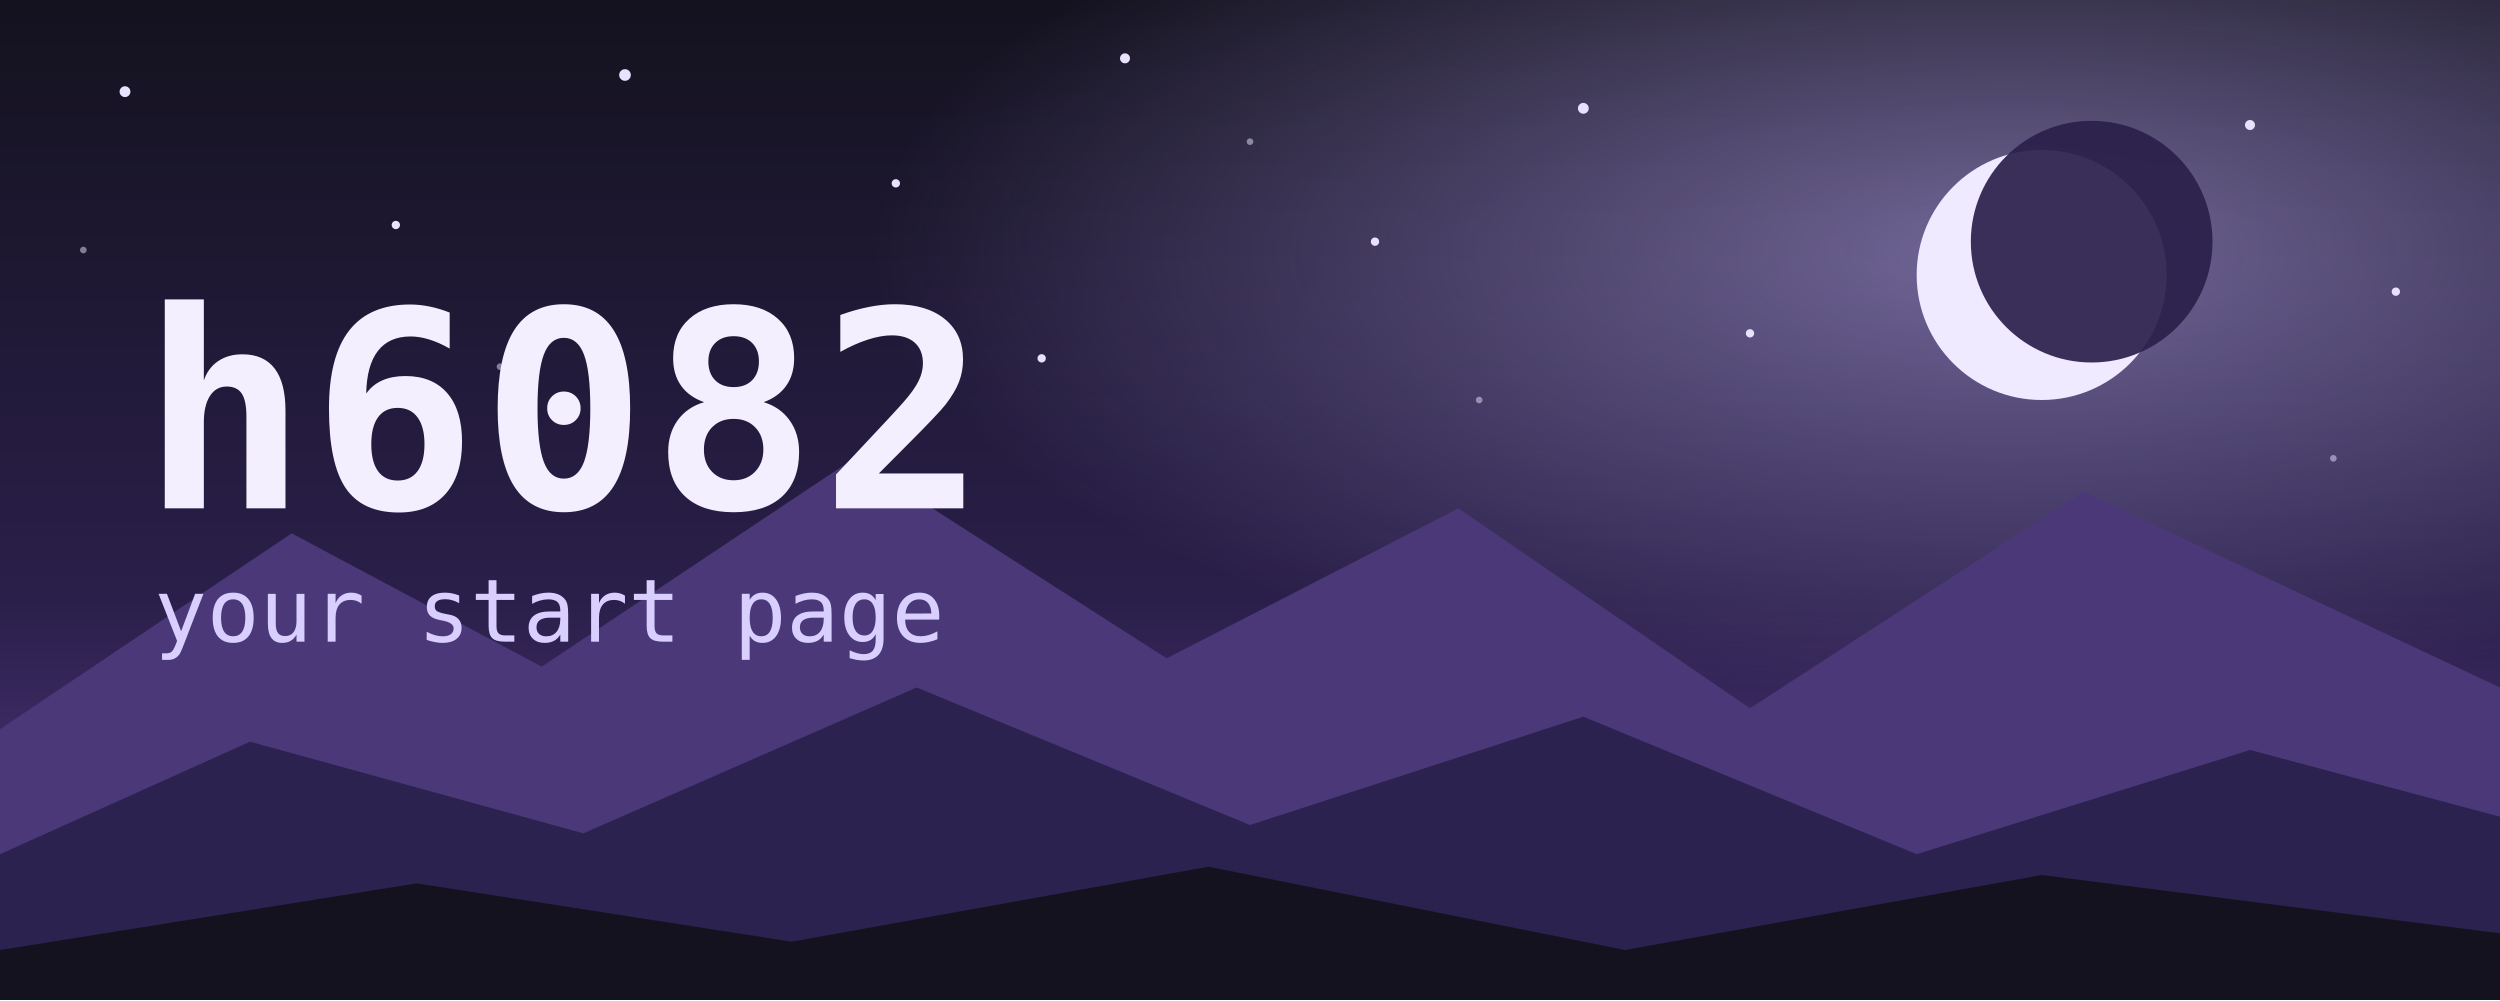
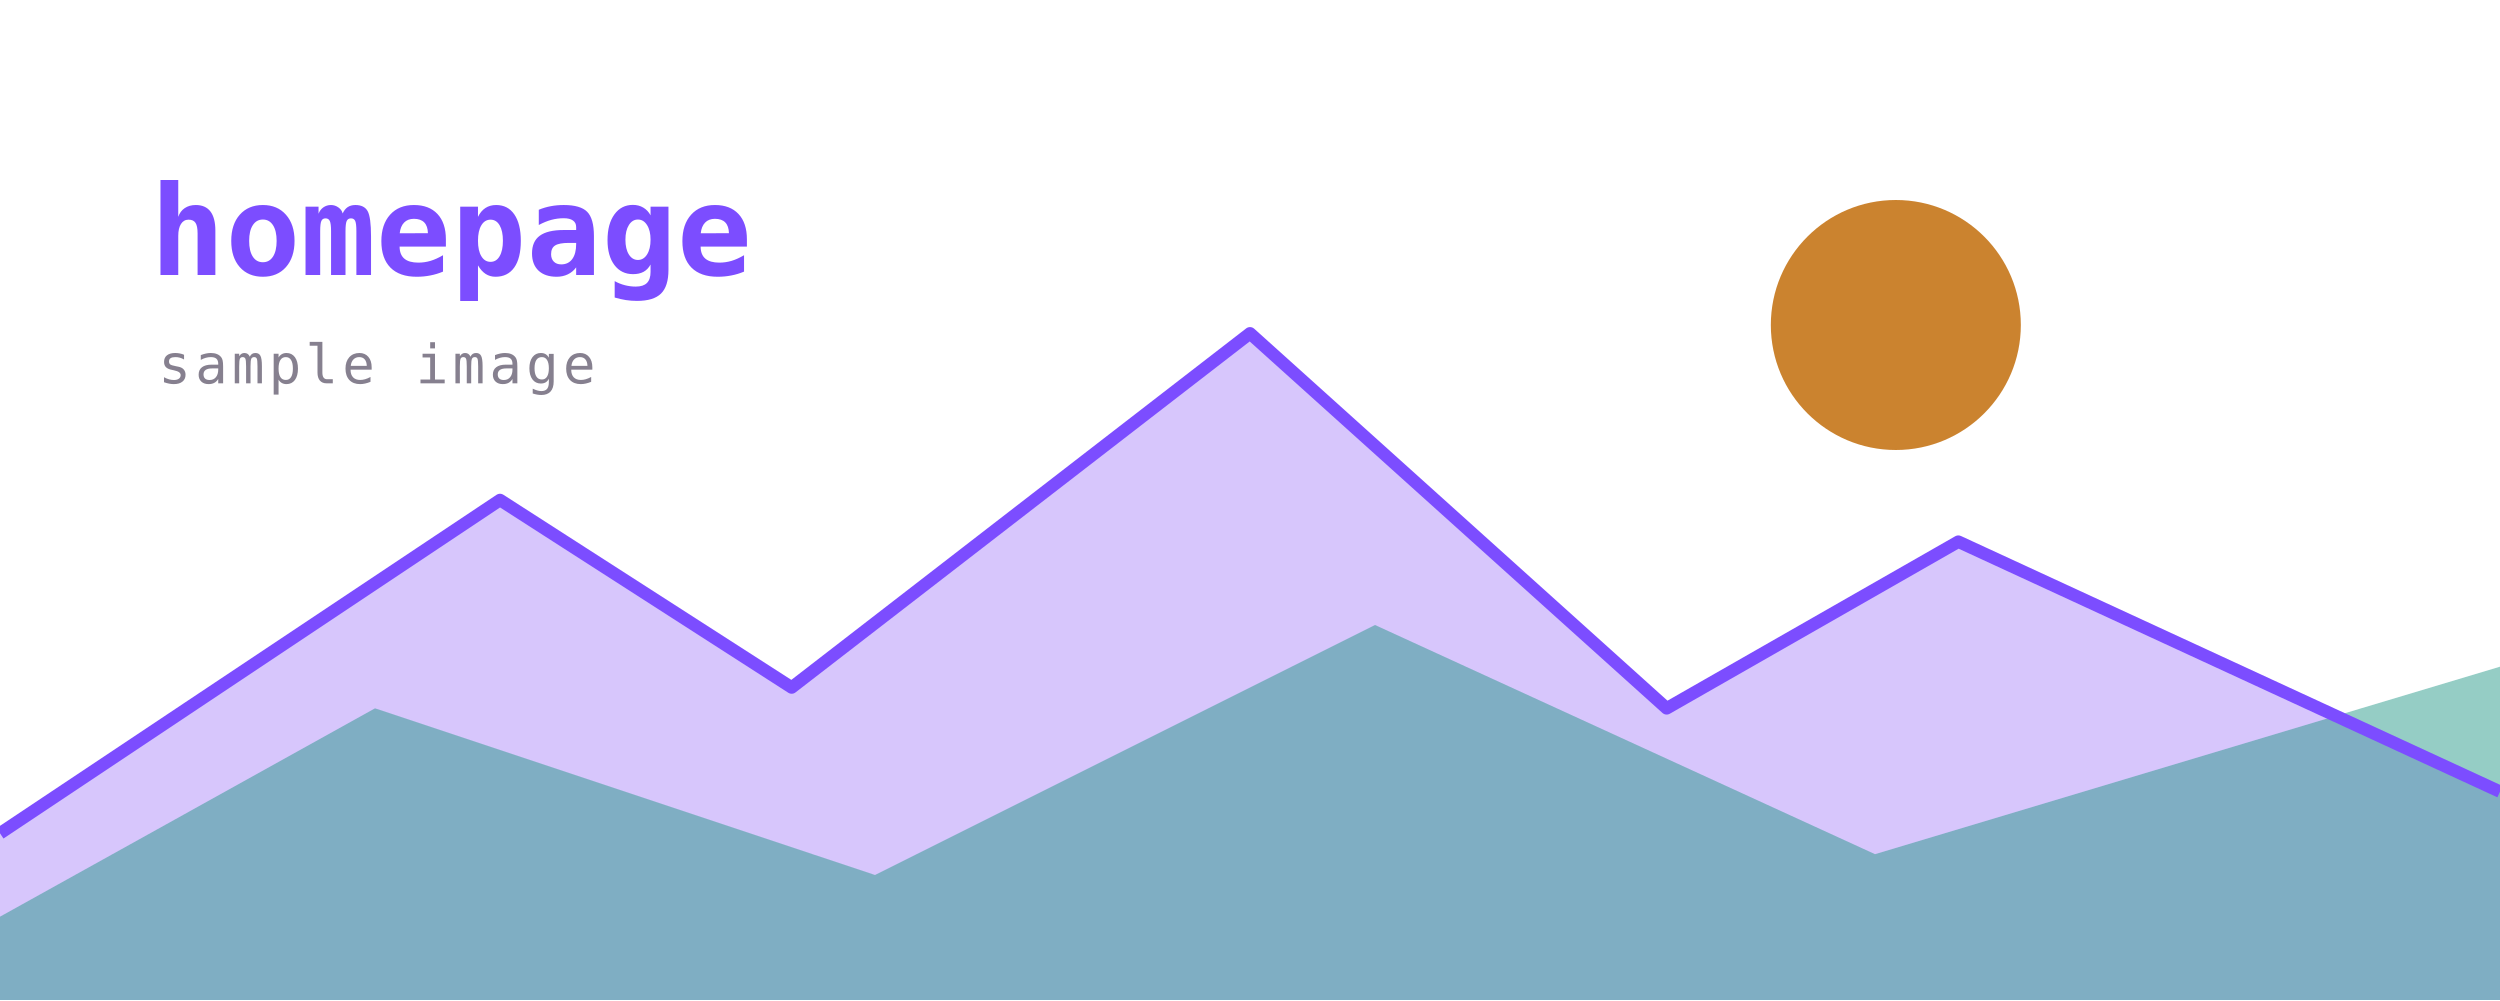
- <svg xmlns="http://www.w3.org/2000/svg" viewBox="0 0 600 240" role="img" aria-label="h6082 — night landscape">
-   <defs>
-     <linearGradient id="sky" x1="0" y1="0" x2="0" y2="1">
-       <stop offset="0" stop-color="#14121f" />
-       <stop offset=".6" stop-color="#2a1f4a" />
-       <stop offset="1" stop-color="#5b3f8f" />
-     </linearGradient>
-     <radialGradient id="glow" cx=".8" cy=".25" r=".45">
-       <stop offset="0" stop-color="#c6b6ff" stop-opacity=".5" />
-       <stop offset="1" stop-color="#c6b6ff" stop-opacity="0" />
-     </radialGradient>
-   </defs>
-   <rect width="600" height="240" fill="url(#sky)" />
-   <rect width="600" height="240" fill="url(#glow)" />
-   <g fill="#e8e2ff">
-     <circle cx="30" cy="22" r="1.3" />
-     <circle cx="95" cy="54" r="1" />
-     <circle cx="150" cy="18" r="1.4" />
-     <circle cx="215" cy="44" r="1" />
-     <circle cx="270" cy="14" r="1.2" />
-     <circle cx="330" cy="58" r="1" />
-     <circle cx="380" cy="26" r="1.3" />
-     <circle cx="420" cy="80" r="1" />
-     <circle cx="540" cy="30" r="1.2" />
-     <circle cx="575" cy="70" r="1" />
-     <circle cx="250" cy="86" r="1" />
-     <circle cx="60" cy="92" r="1" />
-   </g>
-   <g fill="#e8e2ff" opacity=".5">
-     <circle cx="120" cy="88" r=".8" />
-     <circle cx="300" cy="34" r=".8" />
-     <circle cx="355" cy="96" r=".8" />
-     <circle cx="560" cy="110" r=".8" />
-     <circle cx="20" cy="60" r=".8" />
-   </g>
-   <circle cx="490" cy="66" r="30" fill="#efeaff" />
-   <circle cx="502" cy="58" r="29" fill="#2a1f4a" opacity=".92" />
-   <path d="M0 175 L70 128 L130 160 L205 110 L280 158 L350 122 L420 170 L500 118 L600 165 L600 240 L0 240Z" fill="#4a3878" />
-   <path d="M0 205 L60 178 L140 200 L220 165 L300 198 L380 172 L460 205 L540 180 L600 196 L600 240 L0 240Z" fill="#2c2250" />
-   <path d="M0 228 L100 212 L190 226 L290 208 L390 228 L490 210 L600 224 L600 240 L0 240Z" fill="#15121f" />
-   <g font-family="'JetBrains Mono', ui-monospace, Menlo, Consolas, monospace">
-     <text x="34" y="122" font-size="66" font-weight="700" fill="#f3efff" letter-spacing="1">h6082</text>
-     <text x="37" y="154" font-size="21" fill="#d9cfff">your start page</text>
-   </g>
+ <svg xmlns="http://www.w3.org/2000/svg" viewBox="0 0 600 240" role="img" aria-label="sample image">
+   <circle cx="455" cy="78" r="30" fill="#c26d0a" opacity=".85" />
+   <path d="M0 200 L120 120 L190 165 L300 80 L400 170 L470 130 L600 190 L600 240 L0 240 Z" fill="#8b5cf6" opacity=".35" />
+   <path d="M0 220 L90 170 L210 210 L330 150 L450 205 L600 160 L600 240 L0 240 Z" fill="#14917f" opacity=".45" />
+   <path d="M0 200 L120 120 L190 165 L300 80 L400 170 L470 130 L600 190" fill="none" stroke="#7c4dff" stroke-width="3" stroke-linejoin="round" />
+   <text x="36" y="66" font-family="'JetBrains Mono', ui-monospace, Menlo, Consolas, monospace" font-size="30" font-weight="700" fill="#7c4dff">homepage</text>
+   <text x="38" y="92" font-family="'JetBrains Mono', ui-monospace, Menlo, Consolas, monospace" font-size="13" fill="#86808f" letter-spacing="1">sample image</text>
</svg>
